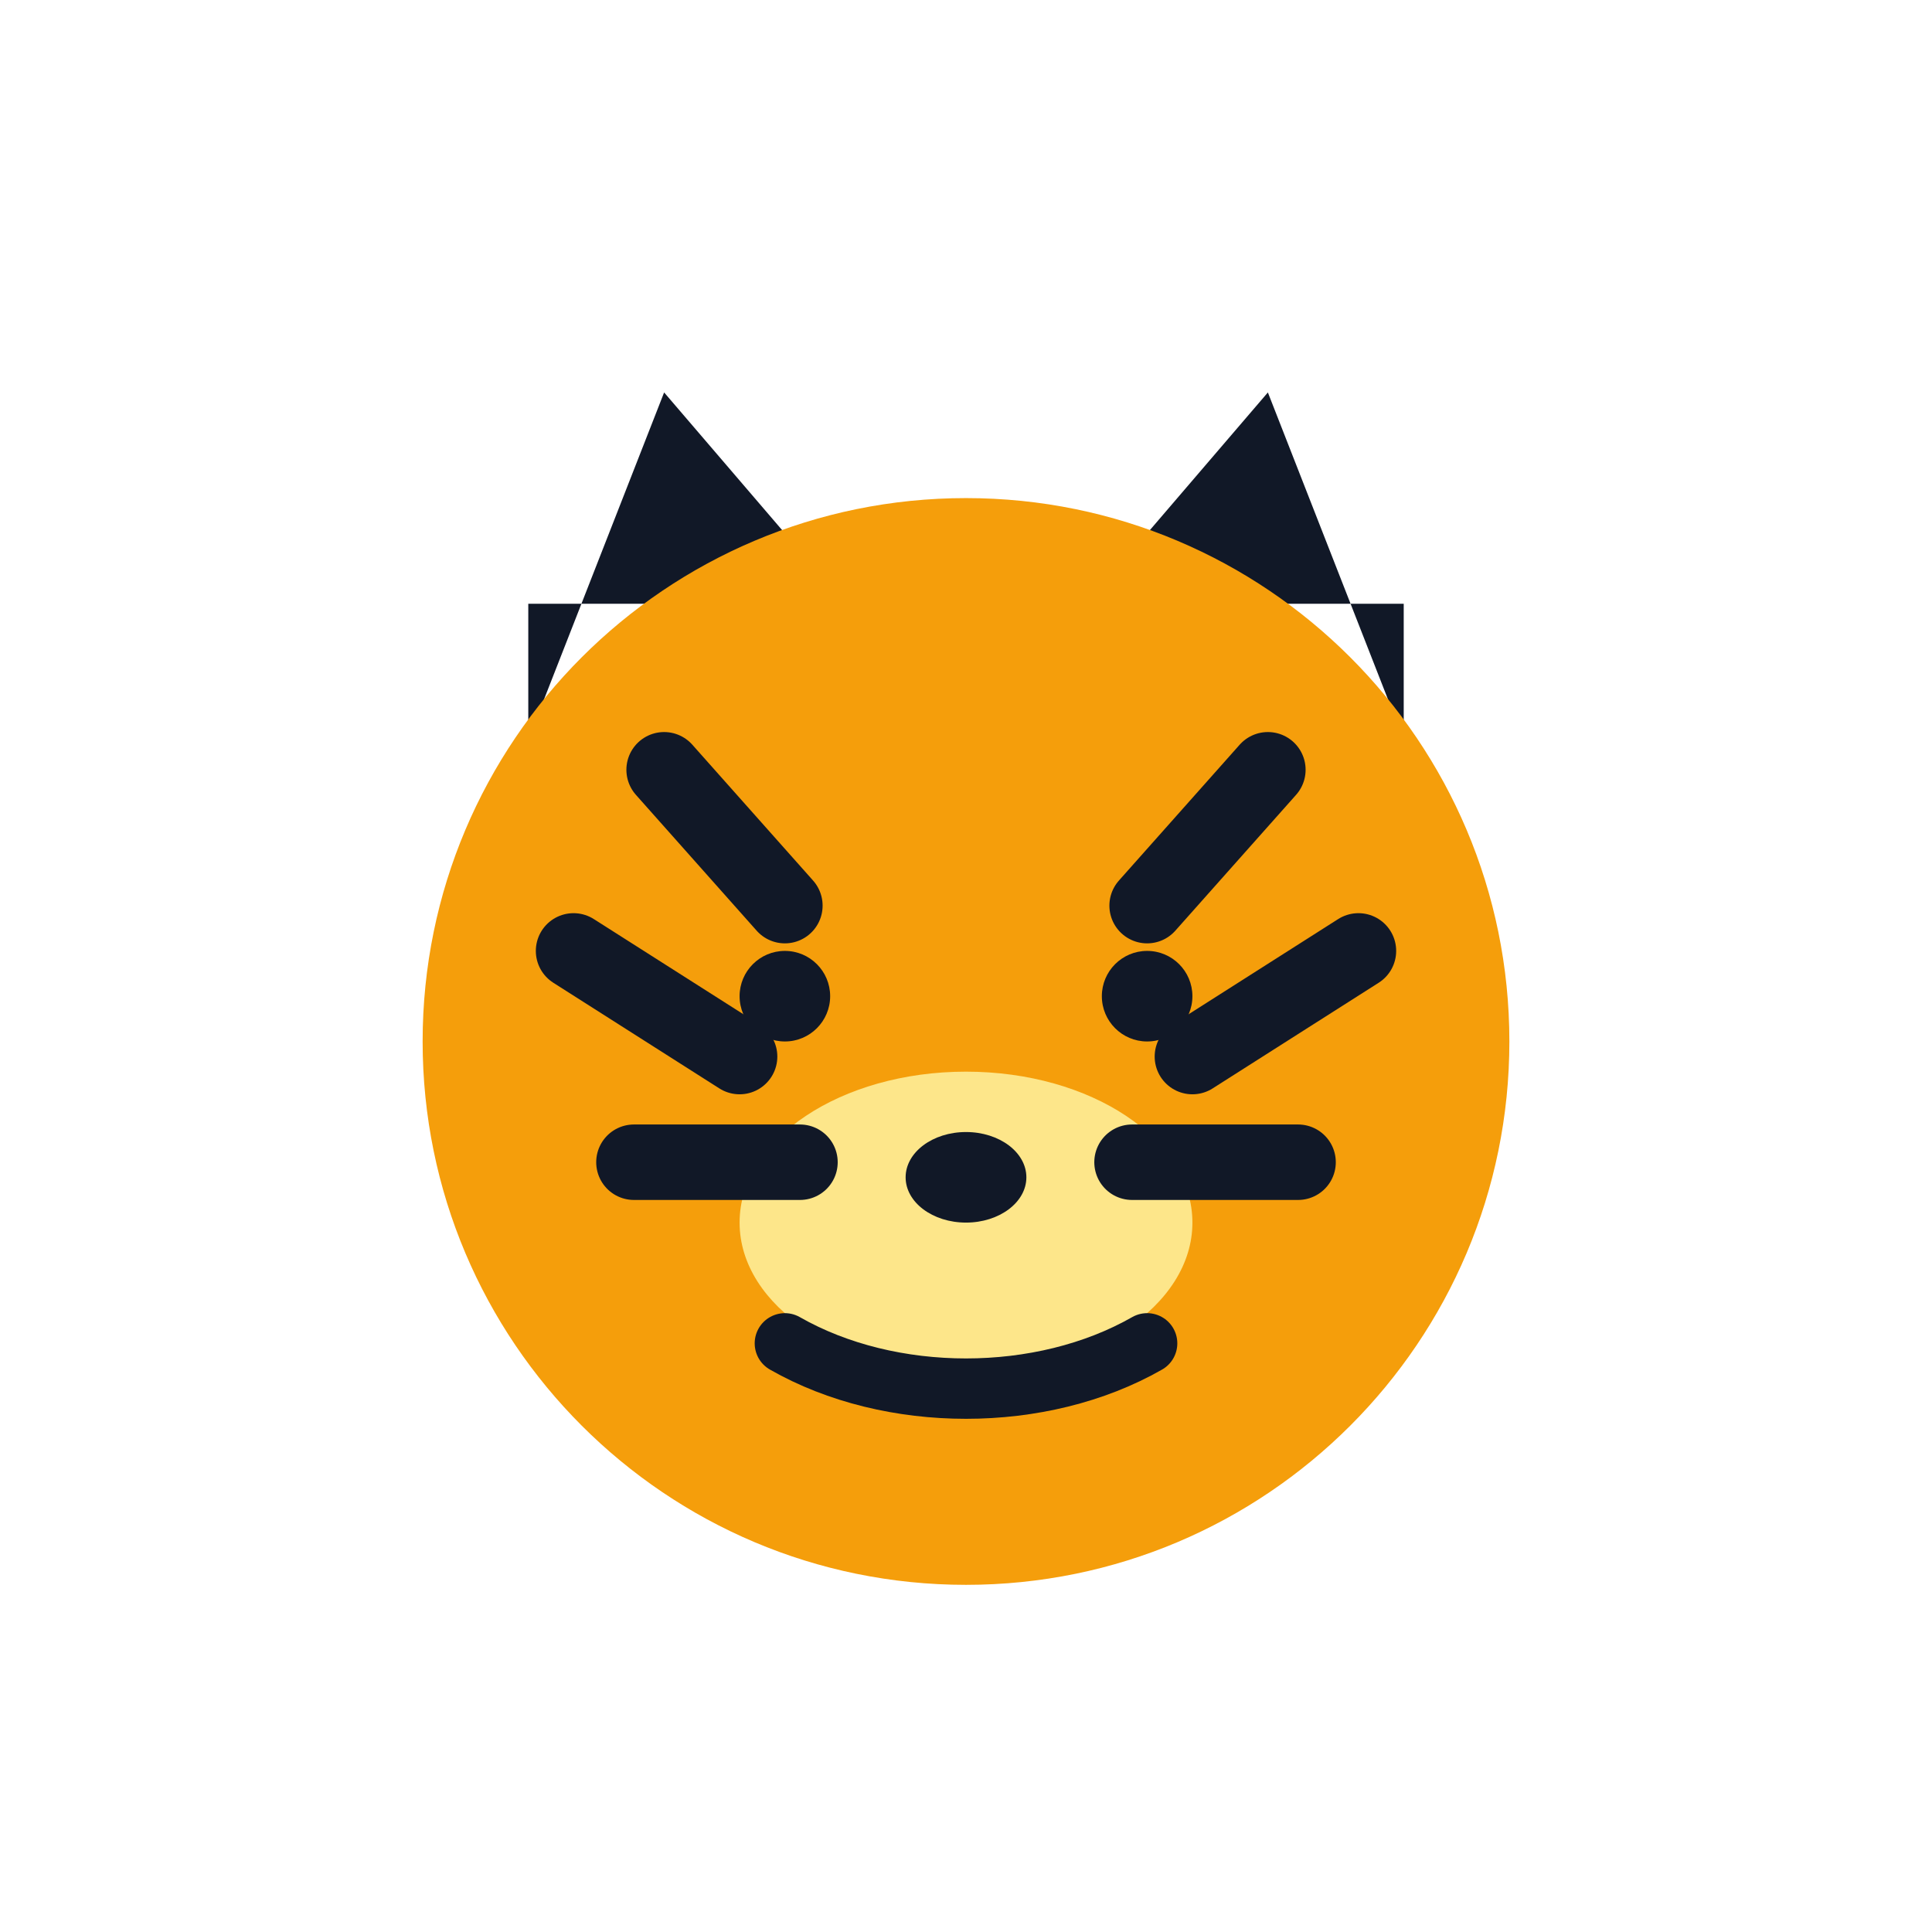
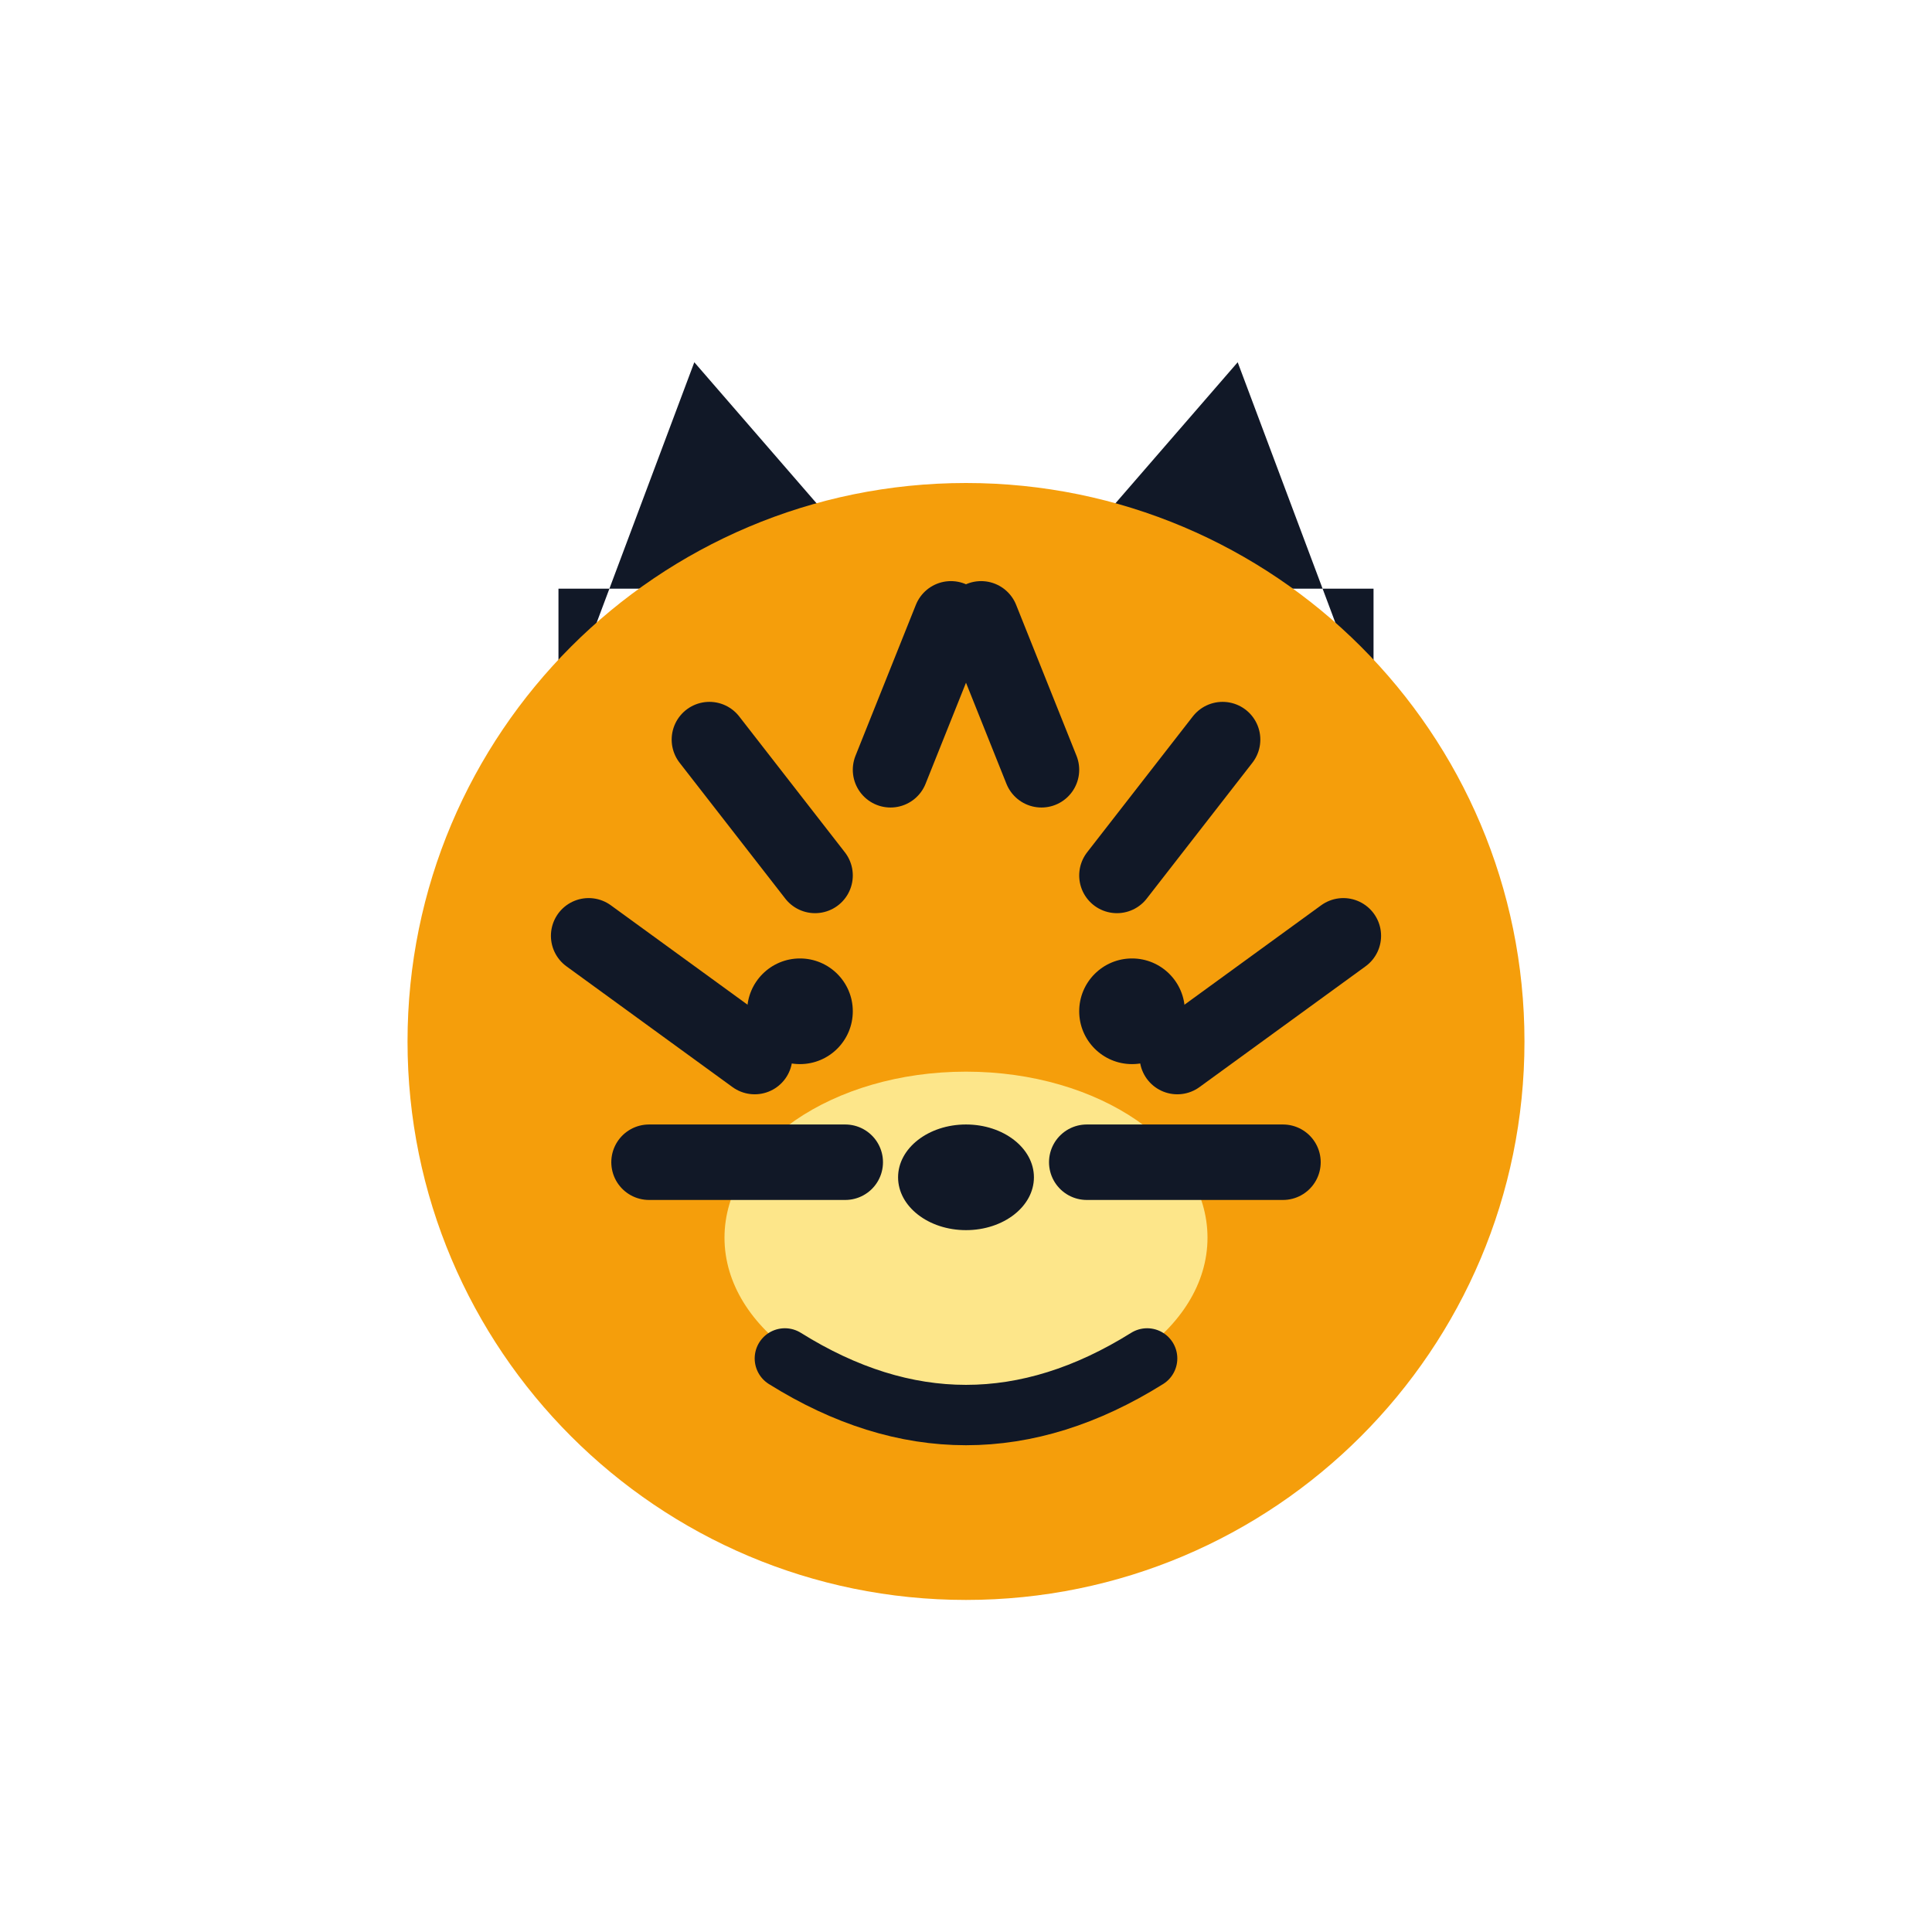
<svg xmlns="http://www.w3.org/2000/svg" viewBox="0 0 256 256" fill="none">
-   <path d="M70 98 88 52l24 28H70ZM186 98l-18-46-24 28h42Z" fill="#111827" />
-   <circle cx="128" cy="138" r="72" fill="#f59e0b" />
-   <ellipse cx="128" cy="162" rx="30" ry="20" fill="#fde68a" />
-   <circle cx="104" cy="132" r="6" fill="#111827" />
-   <circle cx="152" cy="132" r="6" fill="#111827" />
-   <ellipse cx="128" cy="156" rx="8" ry="6" fill="#111827" />
-   <path d="M88 102 104 120M168 102l-16 18M76 126l22 14M180 126l-22 14M84 154h22M150 154h22" stroke="#111827" stroke-width="10" stroke-linecap="round" />
-   <path d="M104 178c14 8 34 8 48 0" stroke="#111827" stroke-width="8" stroke-linecap="round" />
+   <path d="M74 96 92 48l26 30H74ZM182 96l-18-48-26 30h44Z" fill="#111827" />
+   <circle cx="128" cy="138" r="74" fill="#f59e0b" />
+   <ellipse cx="128" cy="164" rx="32" ry="22" fill="#fde68a" />
+   <circle cx="106" cy="134" r="7" fill="#111827" />
+   <circle cx="150" cy="134" r="7" fill="#111827" />
+   <ellipse cx="128" cy="156" rx="9" ry="7" fill="#111827" />
+   <path d="M126 82 118 102M130 82l8 20M94 98l14 18M162 98l-14 18M78 124l22 16M178 124l-22 16M86 154h26M144 154h26" stroke="#111827" stroke-width="10" stroke-linecap="round" />
+   <path d="M104 180c16 10 32 10 48 0" stroke="#111827" stroke-width="8" stroke-linecap="round" />
</svg>
